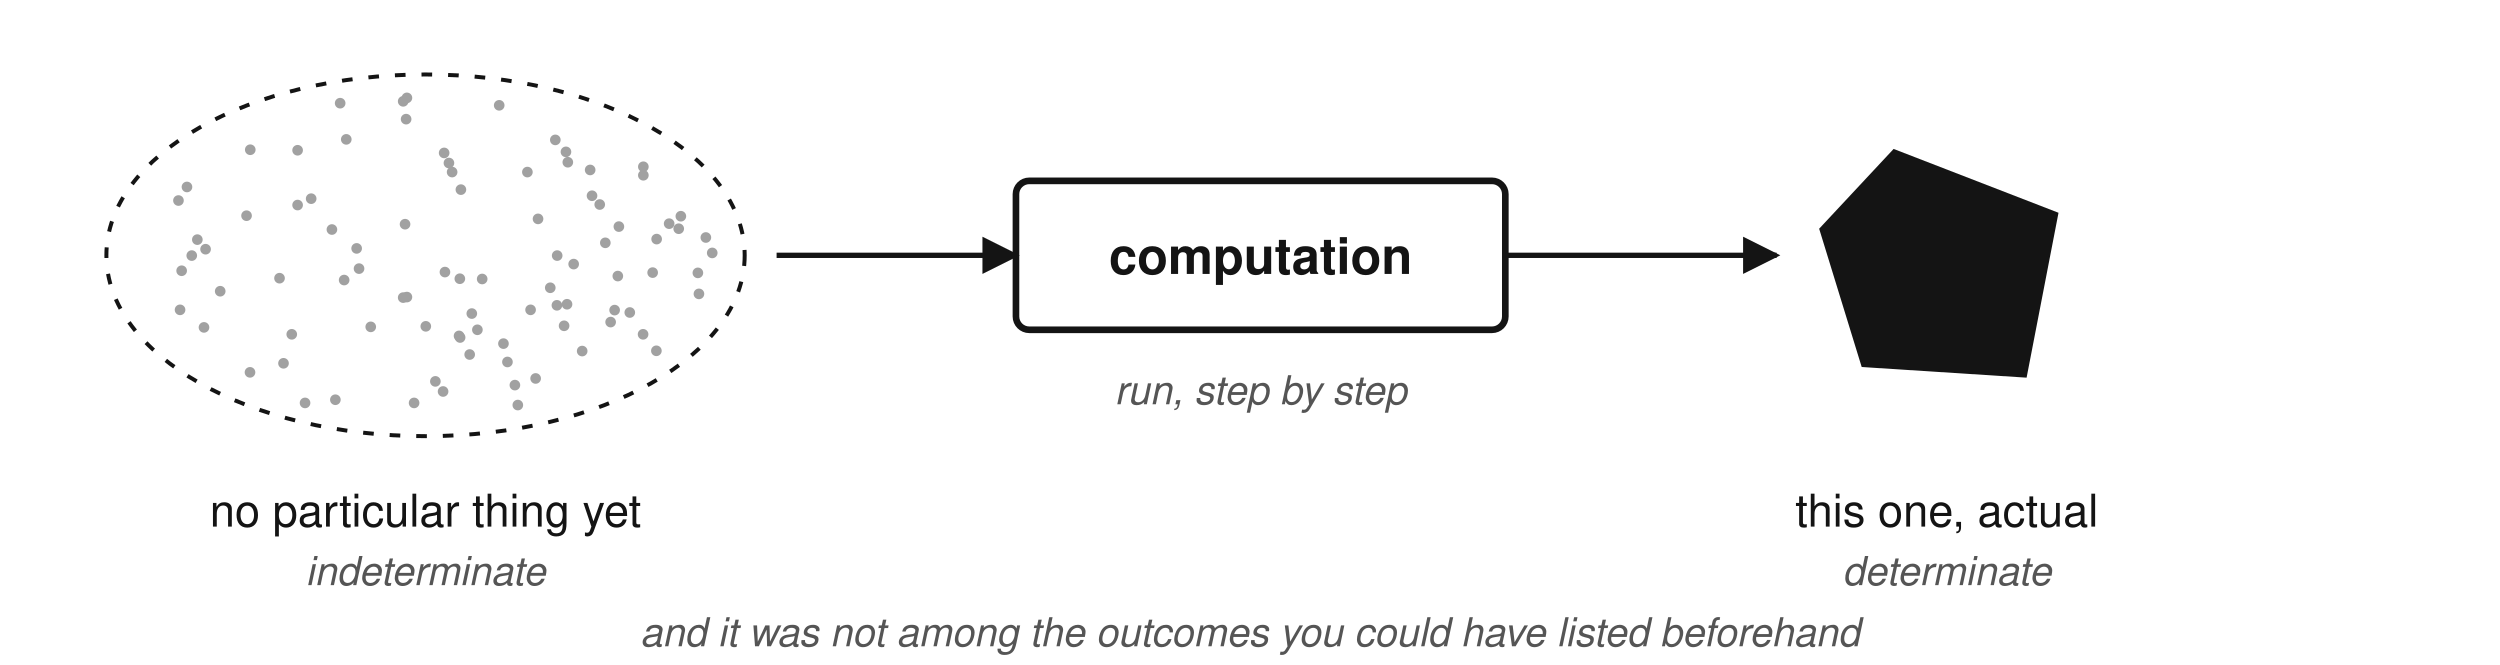
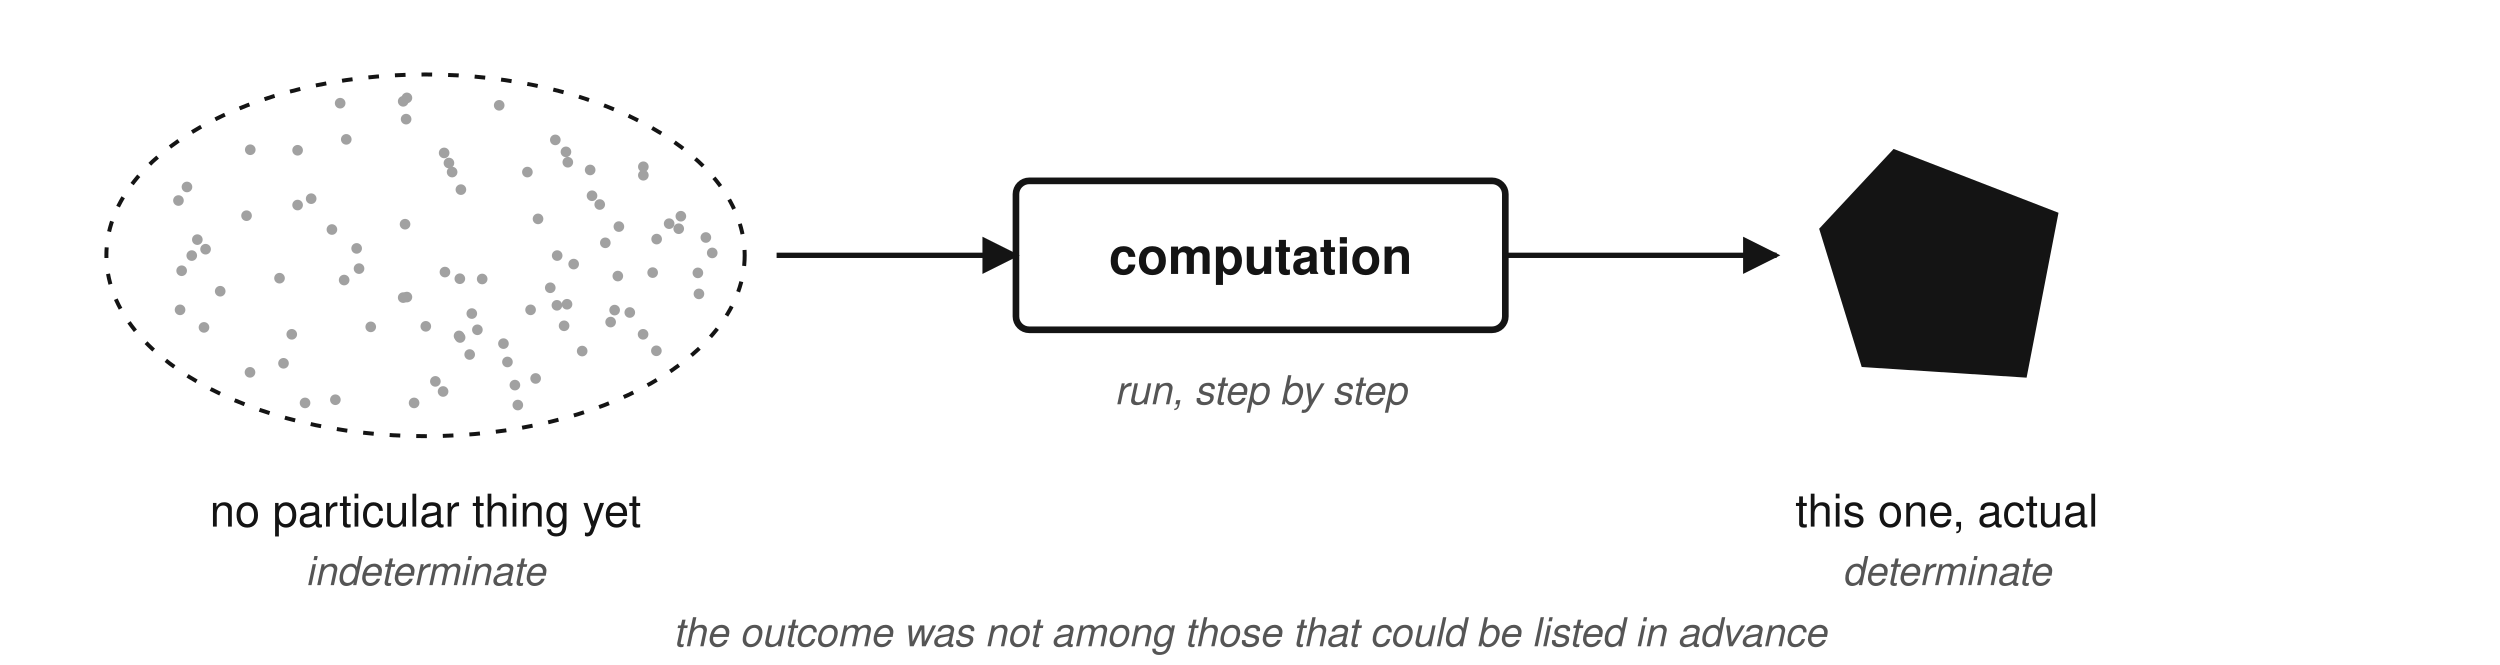
<svg xmlns="http://www.w3.org/2000/svg" viewBox="0 0 940 250" width="940" height="250" font-family="Avenir Next, Avenir, Helvetica Neue, Helvetica, Arial, sans-serif" fill="#141414">
  <defs>
    <marker id="a" viewBox="0 0 10 10" refX="9" refY="5" markerWidth="7" markerHeight="7" orient="auto-start-reverse">
      <path d="M0 0 L10 5 L0 10 z" fill="#141414" />
    </marker>
  </defs>
  <ellipse cx="160" cy="96" rx="120" ry="68" fill="none" stroke="#141414" stroke-width="1.5" stroke-dasharray="4 6" />
  <g fill="#141414" opacity="0.4">
    <circle cx="82.8" cy="109.5" r="2" />
    <circle cx="225.5" cy="76.9" r="2" />
    <circle cx="77.3" cy="93.7" r="2" />
    <circle cx="190.8" cy="136.1" r="2" />
    <circle cx="94.1" cy="56.3" r="2" />
    <circle cx="209.4" cy="114.8" r="2" />
    <circle cx="241.8" cy="125.7" r="2" />
    <circle cx="152.3" cy="84.3" r="2" />
    <circle cx="265.4" cy="89.3" r="2" />
    <circle cx="111.9" cy="56.5" r="2" />
    <circle cx="167.3" cy="102.3" r="2" />
    <circle cx="134.1" cy="93.4" r="2" />
    <circle cx="179.5" cy="124.0" r="2" />
    <circle cx="232.3" cy="103.8" r="2" />
    <circle cx="67.7" cy="116.5" r="2" />
    <circle cx="74.2" cy="90.1" r="2" />
    <circle cx="72.1" cy="96.1" r="2" />
    <circle cx="105.1" cy="104.6" r="2" />
    <circle cx="267.8" cy="95.1" r="2" />
    <circle cx="208.8" cy="52.6" r="2" />
    <circle cx="139.4" cy="122.9" r="2" />
    <circle cx="153.0" cy="111.7" r="2" />
    <circle cx="167.0" cy="57.5" r="2" />
    <circle cx="198.3" cy="64.7" r="2" />
    <circle cx="256.0" cy="81.3" r="2" />
    <circle cx="209.5" cy="96.1" r="2" />
    <circle cx="222.6" cy="73.6" r="2" />
    <circle cx="227.6" cy="91.3" r="2" />
    <circle cx="236.8" cy="117.5" r="2" />
    <circle cx="170.0" cy="64.7" r="2" />
    <circle cx="213.2" cy="114.4" r="2" />
    <circle cx="251.6" cy="84.1" r="2" />
    <circle cx="199.5" cy="116.5" r="2" />
    <circle cx="181.3" cy="104.9" r="2" />
    <circle cx="173.3" cy="71.3" r="2" />
    <circle cx="92.7" cy="81.1" r="2" />
    <circle cx="193.6" cy="144.8" r="2" />
    <circle cx="218.9" cy="132.0" r="2" />
    <circle cx="212.1" cy="122.5" r="2" />
    <circle cx="173.0" cy="126.9" r="2" />
    <circle cx="255.2" cy="86.0" r="2" />
    <circle cx="126.1" cy="150.3" r="2" />
    <circle cx="176.6" cy="133.3" r="2" />
    <circle cx="212.8" cy="57.1" r="2" />
    <circle cx="246.8" cy="131.9" r="2" />
    <circle cx="172.6" cy="126.3" r="2" />
    <circle cx="168.8" cy="61.3" r="2" />
    <circle cx="151.6" cy="111.9" r="2" />
    <circle cx="229.6" cy="121.1" r="2" />
    <circle cx="163.7" cy="143.4" r="2" />
    <circle cx="109.7" cy="125.7" r="2" />
    <circle cx="232.7" cy="85.2" r="2" />
    <circle cx="70.3" cy="70.3" r="2" />
    <circle cx="177.4" cy="117.9" r="2" />
    <circle cx="241.9" cy="65.9" r="2" />
    <circle cx="160.1" cy="122.7" r="2" />
    <circle cx="153.0" cy="36.8" r="2" />
    <circle cx="194.7" cy="152.3" r="2" />
    <circle cx="221.9" cy="63.9" r="2" />
    <circle cx="129.4" cy="105.3" r="2" />
    <circle cx="262.8" cy="110.5" r="2" />
    <circle cx="166.6" cy="147.2" r="2" />
    <circle cx="155.7" cy="151.5" r="2" />
    <circle cx="111.9" cy="77.1" r="2" />
    <circle cx="201.4" cy="142.3" r="2" />
    <circle cx="206.9" cy="108.2" r="2" />
    <circle cx="67.1" cy="75.4" r="2" />
    <circle cx="117.0" cy="74.7" r="2" />
    <circle cx="202.3" cy="82.3" r="2" />
    <circle cx="215.7" cy="99.3" r="2" />
    <circle cx="135.0" cy="101.0" r="2" />
    <circle cx="189.3" cy="129.2" r="2" />
    <circle cx="124.8" cy="86.3" r="2" />
    <circle cx="94.0" cy="140.0" r="2" />
    <circle cx="246.9" cy="89.9" r="2" />
    <circle cx="130.2" cy="52.4" r="2" />
    <circle cx="172.9" cy="104.8" r="2" />
    <circle cx="262.4" cy="102.6" r="2" />
    <circle cx="127.9" cy="38.8" r="2" />
    <circle cx="245.4" cy="102.5" r="2" />
    <circle cx="68.3" cy="101.8" r="2" />
    <circle cx="114.7" cy="151.5" r="2" />
    <circle cx="231.1" cy="116.6" r="2" />
    <circle cx="151.6" cy="38.1" r="2" />
    <circle cx="152.7" cy="44.8" r="2" />
    <circle cx="187.7" cy="39.6" r="2" />
    <circle cx="106.6" cy="136.6" r="2" />
    <circle cx="241.9" cy="62.7" r="2" />
    <circle cx="76.7" cy="123.1" r="2" />
    <circle cx="213.5" cy="61.0" r="2" />
  </g>
  <text x="160" y="198" text-anchor="middle" font-size="17">no particular thing yet</text>
  <text x="160" y="220" text-anchor="middle" font-size="15" fill="#555" font-style="italic">indeterminate</text>
  <g fill="none" stroke="#141414" stroke-width="2">
    <path d="M292 96 H382" marker-end="url(#a)" />
    <rect x="382" y="68" width="184" height="56" rx="5" stroke-width="2.5" />
    <path d="M566 96 H668" marker-end="url(#a)" />
  </g>
  <text x="474" y="103" text-anchor="middle" font-size="19" font-weight="600">computation</text>
  <text x="474" y="152" text-anchor="middle" font-size="15" fill="#555" font-style="italic">run, step by step</text>
  <g fill="#141414">
    <path d="M712 56 L774 80 L762 142 L700 138 L684 86 Z" />
  </g>
  <text x="732" y="198" text-anchor="middle" font-size="17">this one, actual</text>
  <text x="732" y="220" text-anchor="middle" font-size="15" fill="#555" font-style="italic">determinate</text>
-   <text x="470" y="243" text-anchor="middle" font-size="15" fill="#555" font-style="italic">and it was not among the outcomes you could have listed beforehand</text>
+   <text x="470" y="243" text-anchor="middle" font-size="15" fill="#555" font-style="italic">the outcome was not among those that could be listed in advance</text>
</svg>
